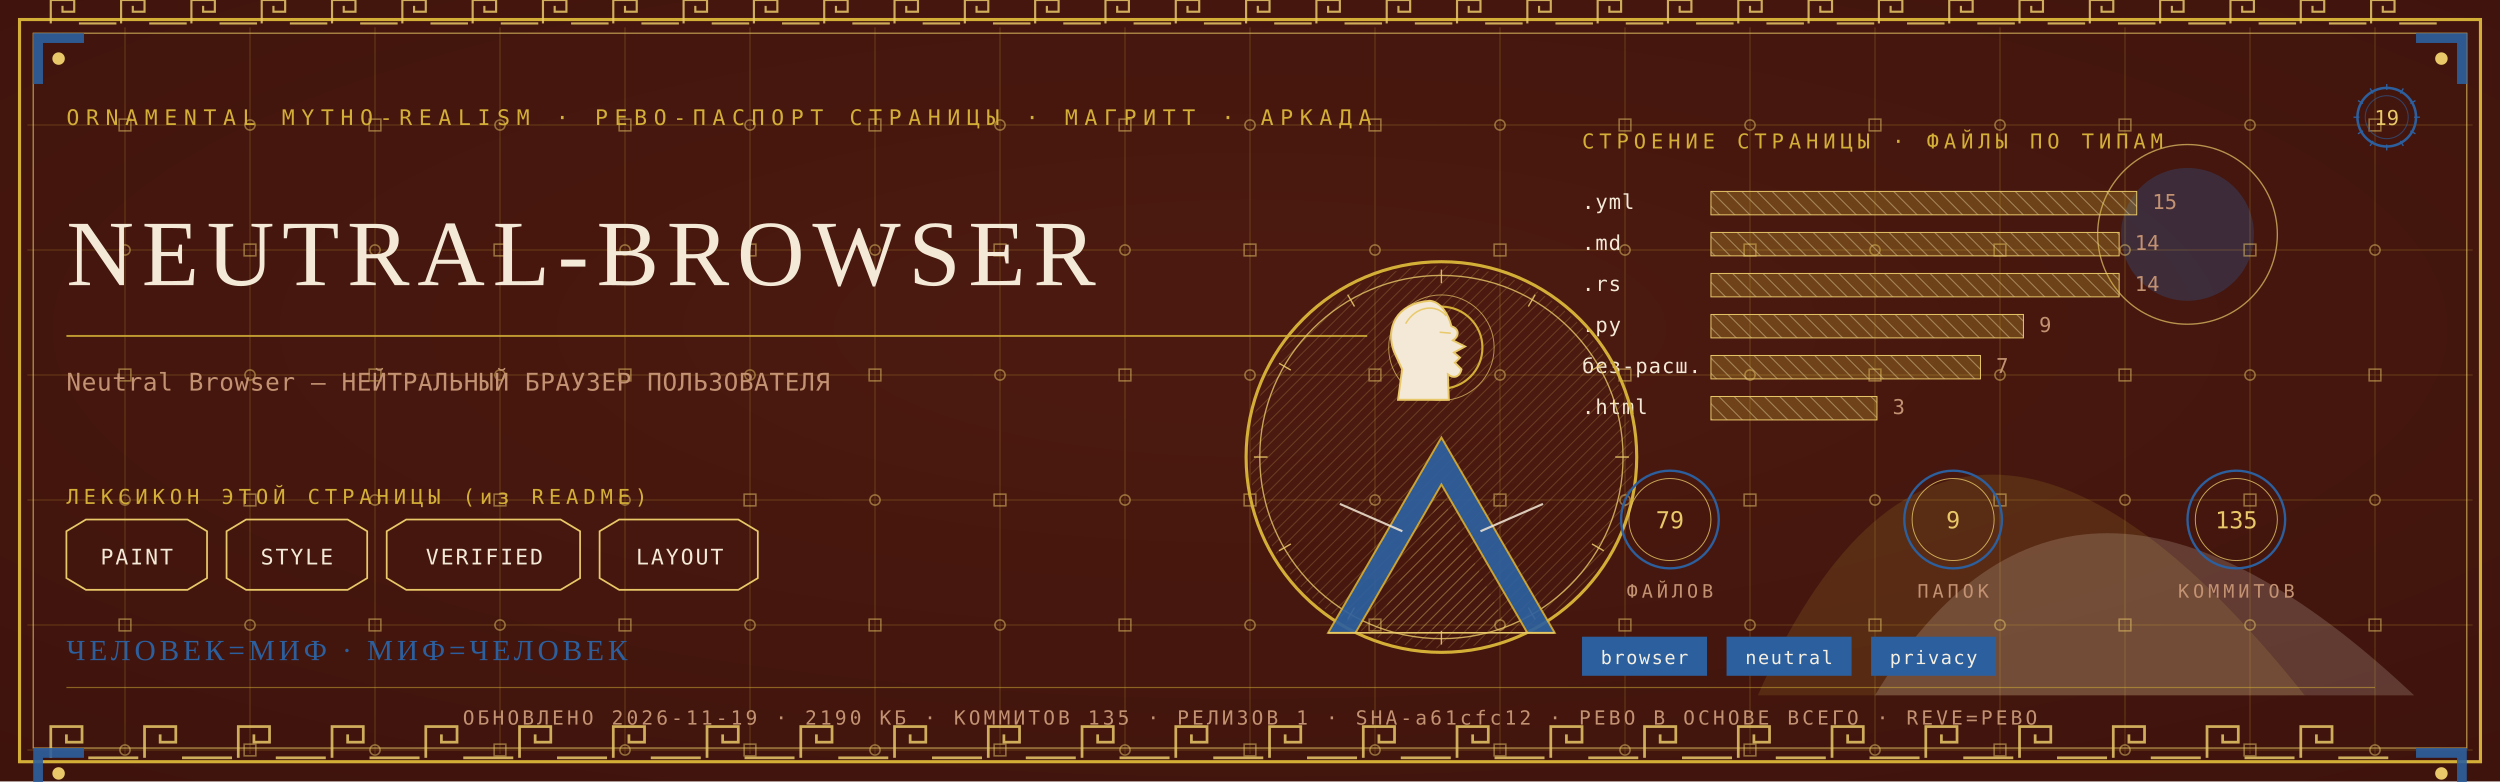
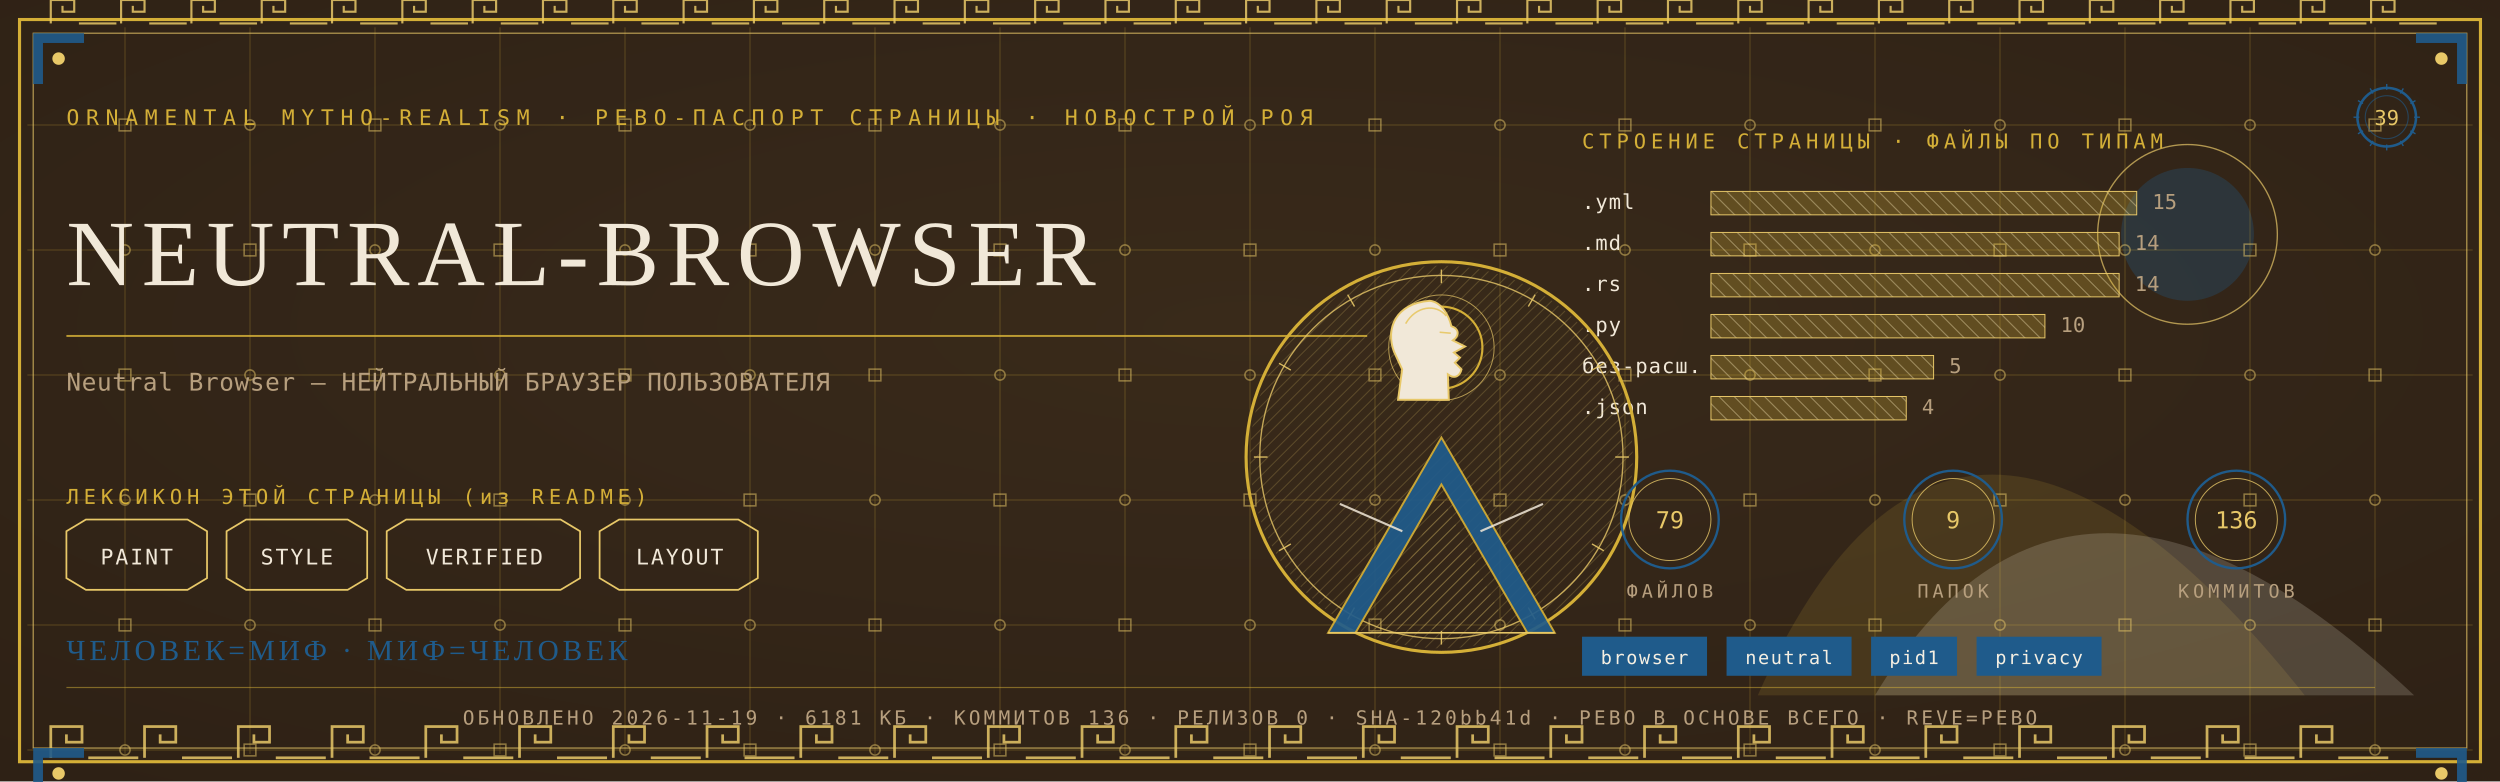
<svg xmlns="http://www.w3.org/2000/svg" viewBox="0 0 1280 400" width="1280" height="400">
  <defs>
-     <radialGradient id="rp19" cx="0.5" cy="0.42" r="1.1">
-       <stop offset="0" stop-color="#4E1A10" />
-       <stop offset="1" stop-color="#38100A" />
+     <radialGradient id="rp39" cx="0.5" cy="0.42" r="1.1">
+       <stop offset="0" stop-color="#3A2A1B" />
+       <stop offset="1" stop-color="#2A1D12" />
    </radialGradient>
    <pattern id="hatchm" width="4.2" height="4.2" patternUnits="userSpaceOnUse" patternTransform="rotate(45)">
      <rect width="4.2" height="4.2" fill="none" />
      <line x1="0" y1="0" x2="0" y2="4.2" stroke="#E8C868" stroke-width="0.5" />
    </pattern>
    <pattern id="hatchv" width="5.5" height="5.5" patternUnits="userSpaceOnUse" patternTransform="rotate(-45)">
      <rect width="5.5" height="5.5" fill="none" />
-       <line x1="0" y1="0" x2="0" y2="5.5" stroke="#F4E9D6" stroke-width="0.5" />
+       <line x1="0" y1="0" x2="0" y2="5.5" stroke="#F1E8D8" stroke-width="0.5" />
    </pattern>
  </defs>
-   <rect width="1280" height="400" fill="#38100A" />
-   <rect width="1280" height="400" fill="url(#rp19)" opacity="0.94" />
+   <rect width="1280" height="400" fill="#2A1D12" />
+   <rect width="1280" height="400" fill="url(#rp39)" opacity="0.94" />
  <path d="M 900 356 Q 1000 130 1180 356 Z" fill="#D4AF37" opacity="0.14" />
-   <path d="M 960 356 Q 1060 190 1236 356 Z" fill="#F4E9D6" opacity="0.18" />
-   <circle cx="1120" cy="120" r="34" fill="#2C5F9E" opacity="0.30" />
+   <path d="M 960 356 Q 1060 190 1236 356 Z" fill="#F1E8D8" opacity="0.18" />
+   <circle cx="1120" cy="120" r="34" fill="#1F5B8B" opacity="0.30" />
  <circle cx="1120" cy="120" r="46" fill="none" stroke="#E8C868" stroke-width="0.7" opacity="0.7" />
  <g stroke="#D4AF37" stroke-width="0.45" opacity="0.30">
    <line x1="64" y1="14" x2="64" y2="386" />
    <line x1="128" y1="14" x2="128" y2="386" />
    <line x1="192" y1="14" x2="192" y2="386" />
    <line x1="256" y1="14" x2="256" y2="386" />
    <line x1="320" y1="14" x2="320" y2="386" />
    <line x1="384" y1="14" x2="384" y2="386" />
    <line x1="448" y1="14" x2="448" y2="386" />
    <line x1="512" y1="14" x2="512" y2="386" />
    <line x1="576" y1="14" x2="576" y2="386" />
    <line x1="640" y1="14" x2="640" y2="386" />
    <line x1="704" y1="14" x2="704" y2="386" />
    <line x1="768" y1="14" x2="768" y2="386" />
    <line x1="832" y1="14" x2="832" y2="386" />
    <line x1="896" y1="14" x2="896" y2="386" />
    <line x1="960" y1="14" x2="960" y2="386" />
    <line x1="1024" y1="14" x2="1024" y2="386" />
    <line x1="1088" y1="14" x2="1088" y2="386" />
    <line x1="1152" y1="14" x2="1152" y2="386" />
    <line x1="1216" y1="14" x2="1216" y2="386" />
    <line x1="14" y1="64" x2="1266" y2="64" />
    <line x1="14" y1="128" x2="1266" y2="128" />
    <line x1="14" y1="192" x2="1266" y2="192" />
    <line x1="14" y1="256" x2="1266" y2="256" />
    <line x1="14" y1="320" x2="1266" y2="320" />
    <line x1="14" y1="384" x2="1266" y2="384" />
  </g>
  <g fill="none" stroke="#E8C868" stroke-width="0.8" opacity="0.5">
    <rect x="61" y="61" width="6" height="6" />
    <circle cx="64" cy="128" r="2.6" />
    <rect x="61" y="189" width="6" height="6" />
    <circle cx="64" cy="256" r="2.6" />
    <rect x="61" y="317" width="6" height="6" />
    <circle cx="64" cy="384" r="2.6" />
    <circle cx="128" cy="64" r="2.6" />
    <rect x="125" y="125" width="6" height="6" />
    <circle cx="128" cy="192" r="2.6" />
    <rect x="125" y="253" width="6" height="6" />
    <circle cx="128" cy="320" r="2.6" />
    <rect x="125" y="381" width="6" height="6" />
    <rect x="189" y="61" width="6" height="6" />
    <circle cx="192" cy="128" r="2.6" />
    <rect x="189" y="189" width="6" height="6" />
    <circle cx="192" cy="256" r="2.6" />
    <rect x="189" y="317" width="6" height="6" />
    <circle cx="192" cy="384" r="2.6" />
    <circle cx="256" cy="64" r="2.6" />
    <rect x="253" y="125" width="6" height="6" />
    <circle cx="256" cy="192" r="2.6" />
    <rect x="253" y="253" width="6" height="6" />
    <circle cx="256" cy="320" r="2.6" />
    <rect x="253" y="381" width="6" height="6" />
    <rect x="317" y="61" width="6" height="6" />
    <circle cx="320" cy="128" r="2.6" />
    <rect x="317" y="189" width="6" height="6" />
    <circle cx="320" cy="256" r="2.6" />
    <rect x="317" y="317" width="6" height="6" />
    <circle cx="320" cy="384" r="2.6" />
    <circle cx="384" cy="64" r="2.6" />
    <rect x="381" y="125" width="6" height="6" />
    <circle cx="384" cy="192" r="2.6" />
    <rect x="381" y="253" width="6" height="6" />
    <circle cx="384" cy="320" r="2.6" />
    <rect x="381" y="381" width="6" height="6" />
    <rect x="445" y="61" width="6" height="6" />
    <circle cx="448" cy="128" r="2.6" />
    <rect x="445" y="189" width="6" height="6" />
    <circle cx="448" cy="256" r="2.6" />
    <rect x="445" y="317" width="6" height="6" />
    <circle cx="448" cy="384" r="2.6" />
    <circle cx="512" cy="64" r="2.6" />
    <rect x="509" y="125" width="6" height="6" />
    <circle cx="512" cy="192" r="2.6" />
    <rect x="509" y="253" width="6" height="6" />
    <circle cx="512" cy="320" r="2.6" />
    <rect x="509" y="381" width="6" height="6" />
    <rect x="573" y="61" width="6" height="6" />
    <circle cx="576" cy="128" r="2.6" />
    <rect x="573" y="189" width="6" height="6" />
    <circle cx="576" cy="256" r="2.6" />
    <rect x="573" y="317" width="6" height="6" />
    <circle cx="576" cy="384" r="2.6" />
    <circle cx="640" cy="64" r="2.6" />
    <rect x="637" y="125" width="6" height="6" />
    <circle cx="640" cy="192" r="2.6" />
    <rect x="637" y="253" width="6" height="6" />
    <circle cx="640" cy="320" r="2.6" />
    <rect x="637" y="381" width="6" height="6" />
    <rect x="701" y="61" width="6" height="6" />
    <circle cx="704" cy="128" r="2.6" />
    <rect x="701" y="189" width="6" height="6" />
    <circle cx="704" cy="256" r="2.6" />
    <rect x="701" y="317" width="6" height="6" />
    <circle cx="704" cy="384" r="2.6" />
    <circle cx="768" cy="64" r="2.6" />
    <rect x="765" y="125" width="6" height="6" />
    <circle cx="768" cy="192" r="2.6" />
    <rect x="765" y="253" width="6" height="6" />
    <circle cx="768" cy="320" r="2.6" />
    <rect x="765" y="381" width="6" height="6" />
    <rect x="829" y="61" width="6" height="6" />
    <circle cx="832" cy="128" r="2.6" />
    <rect x="829" y="189" width="6" height="6" />
    <circle cx="832" cy="256" r="2.6" />
    <rect x="829" y="317" width="6" height="6" />
    <circle cx="832" cy="384" r="2.6" />
    <circle cx="896" cy="64" r="2.6" />
    <rect x="893" y="125" width="6" height="6" />
    <circle cx="896" cy="192" r="2.6" />
    <rect x="893" y="253" width="6" height="6" />
    <circle cx="896" cy="320" r="2.6" />
    <rect x="893" y="381" width="6" height="6" />
    <rect x="957" y="61" width="6" height="6" />
    <circle cx="960" cy="128" r="2.6" />
    <rect x="957" y="189" width="6" height="6" />
    <circle cx="960" cy="256" r="2.6" />
    <rect x="957" y="317" width="6" height="6" />
    <circle cx="960" cy="384" r="2.6" />
    <circle cx="1024" cy="64" r="2.6" />
    <rect x="1021" y="125" width="6" height="6" />
    <circle cx="1024" cy="192" r="2.6" />
    <rect x="1021" y="253" width="6" height="6" />
    <circle cx="1024" cy="320" r="2.6" />
    <rect x="1021" y="381" width="6" height="6" />
    <rect x="1085" y="61" width="6" height="6" />
    <circle cx="1088" cy="128" r="2.6" />
    <rect x="1085" y="189" width="6" height="6" />
    <circle cx="1088" cy="256" r="2.6" />
    <rect x="1085" y="317" width="6" height="6" />
    <circle cx="1088" cy="384" r="2.6" />
    <circle cx="1152" cy="64" r="2.6" />
    <rect x="1149" y="125" width="6" height="6" />
    <circle cx="1152" cy="192" r="2.6" />
    <rect x="1149" y="253" width="6" height="6" />
    <circle cx="1152" cy="320" r="2.6" />
    <rect x="1149" y="381" width="6" height="6" />
    <rect x="1213" y="61" width="6" height="6" />
    <circle cx="1216" cy="128" r="2.6" />
    <rect x="1213" y="189" width="6" height="6" />
    <circle cx="1216" cy="256" r="2.6" />
    <rect x="1213" y="317" width="6" height="6" />
    <circle cx="1216" cy="384" r="2.6" />
  </g>
  <rect x="10" y="10" width="1260" height="380" fill="none" stroke="#D4AF37" stroke-width="1.6" />
  <rect x="17" y="17" width="1246" height="366" fill="none" stroke="#E8C868" stroke-width="0.6" opacity="0.75" />
  <g fill="none" stroke="#E8C868" stroke-width="1.4" opacity="0.85">
    <path d="M 26 388 L 26 372 L 42 372 L 42 380.0 L 34.0 380.0 L 34.0 376.0" />
    <line x1="45.2" y1="388" x2="70.8" y2="388" />
    <path d="M 74 388 L 74 372 L 90 372 L 90 380.0 L 82.0 380.0 L 82.0 376.0" />
    <line x1="93.2" y1="388" x2="118.8" y2="388" />
    <path d="M 122 388 L 122 372 L 138 372 L 138 380.0 L 130.0 380.0 L 130.0 376.0" />
    <line x1="141.2" y1="388" x2="166.8" y2="388" />
    <path d="M 170 388 L 170 372 L 186 372 L 186 380.0 L 178.0 380.0 L 178.0 376.0" />
    <line x1="189.2" y1="388" x2="214.8" y2="388" />
    <path d="M 218 388 L 218 372 L 234 372 L 234 380.0 L 226.0 380.0 L 226.0 376.0" />
    <line x1="237.2" y1="388" x2="262.8" y2="388" />
    <path d="M 266 388 L 266 372 L 282 372 L 282 380.0 L 274.0 380.0 L 274.0 376.0" />
    <line x1="285.2" y1="388" x2="310.8" y2="388" />
    <path d="M 314 388 L 314 372 L 330 372 L 330 380.0 L 322.0 380.0 L 322.0 376.0" />
    <line x1="333.2" y1="388" x2="358.8" y2="388" />
    <path d="M 362 388 L 362 372 L 378 372 L 378 380.0 L 370.0 380.0 L 370.0 376.0" />
    <line x1="381.2" y1="388" x2="406.8" y2="388" />
    <path d="M 410 388 L 410 372 L 426 372 L 426 380.0 L 418.0 380.0 L 418.0 376.0" />
    <line x1="429.2" y1="388" x2="454.8" y2="388" />
    <path d="M 458 388 L 458 372 L 474 372 L 474 380.0 L 466.0 380.0 L 466.0 376.0" />
    <line x1="477.2" y1="388" x2="502.8" y2="388" />
    <path d="M 506 388 L 506 372 L 522 372 L 522 380.0 L 514.0 380.0 L 514.0 376.0" />
    <line x1="525.2" y1="388" x2="550.8" y2="388" />
    <path d="M 554 388 L 554 372 L 570 372 L 570 380.0 L 562.0 380.0 L 562.0 376.0" />
    <line x1="573.2" y1="388" x2="598.8" y2="388" />
    <path d="M 602 388 L 602 372 L 618 372 L 618 380.0 L 610.0 380.0 L 610.0 376.0" />
    <line x1="621.2" y1="388" x2="646.8" y2="388" />
    <path d="M 650 388 L 650 372 L 666 372 L 666 380.0 L 658.0 380.0 L 658.0 376.0" />
    <line x1="669.2" y1="388" x2="694.8" y2="388" />
    <path d="M 698 388 L 698 372 L 714 372 L 714 380.0 L 706.0 380.0 L 706.0 376.0" />
    <line x1="717.2" y1="388" x2="742.8" y2="388" />
    <path d="M 746 388 L 746 372 L 762 372 L 762 380.0 L 754.0 380.0 L 754.0 376.0" />
    <line x1="765.2" y1="388" x2="790.8" y2="388" />
    <path d="M 794 388 L 794 372 L 810 372 L 810 380.0 L 802.0 380.0 L 802.0 376.0" />
    <line x1="813.2" y1="388" x2="838.8" y2="388" />
    <path d="M 842 388 L 842 372 L 858 372 L 858 380.0 L 850.0 380.0 L 850.0 376.0" />
    <line x1="861.2" y1="388" x2="886.8" y2="388" />
    <path d="M 890 388 L 890 372 L 906 372 L 906 380.0 L 898.0 380.0 L 898.0 376.0" />
    <line x1="909.2" y1="388" x2="934.8" y2="388" />
    <path d="M 938 388 L 938 372 L 954 372 L 954 380.0 L 946.0 380.0 L 946.0 376.0" />
    <line x1="957.2" y1="388" x2="982.8" y2="388" />
    <path d="M 986 388 L 986 372 L 1002 372 L 1002 380.0 L 994.0 380.0 L 994.0 376.0" />
    <line x1="1005.2" y1="388" x2="1030.8" y2="388" />
    <path d="M 1034 388 L 1034 372 L 1050 372 L 1050 380.0 L 1042.0 380.0 L 1042.0 376.0" />
    <line x1="1053.2" y1="388" x2="1078.8" y2="388" />
    <path d="M 1082 388 L 1082 372 L 1098 372 L 1098 380.0 L 1090.0 380.0 L 1090.0 376.0" />
    <line x1="1101.2" y1="388" x2="1126.8" y2="388" />
    <path d="M 1130 388 L 1130 372 L 1146 372 L 1146 380.0 L 1138.0 380.0 L 1138.0 376.0" />
    <line x1="1149.2" y1="388" x2="1174.8" y2="388" />
    <path d="M 1178 388 L 1178 372 L 1194 372 L 1194 380.0 L 1186.0 380.0 L 1186.0 376.0" />
    <line x1="1197.2" y1="388" x2="1222.8" y2="388" />
  </g>
  <g fill="none" stroke="#E8C868" stroke-width="1.1" opacity="0.85">
    <path d="M 26 12 L 26 0 L 38 0 L 38 6.0 L 32.0 6.0 L 32.0 3.0" />
    <line x1="40.4" y1="12" x2="59.6" y2="12" />
    <path d="M 62 12 L 62 0 L 74 0 L 74 6.0 L 68.0 6.0 L 68.0 3.0" />
    <line x1="76.4" y1="12" x2="95.6" y2="12" />
    <path d="M 98 12 L 98 0 L 110 0 L 110 6.0 L 104.0 6.0 L 104.0 3.0" />
    <line x1="112.4" y1="12" x2="131.6" y2="12" />
    <path d="M 134 12 L 134 0 L 146 0 L 146 6.0 L 140.0 6.0 L 140.0 3.0" />
    <line x1="148.4" y1="12" x2="167.6" y2="12" />
    <path d="M 170 12 L 170 0 L 182 0 L 182 6.0 L 176.0 6.0 L 176.0 3.0" />
    <line x1="184.4" y1="12" x2="203.6" y2="12" />
    <path d="M 206 12 L 206 0 L 218 0 L 218 6.0 L 212.0 6.0 L 212.0 3.0" />
    <line x1="220.4" y1="12" x2="239.6" y2="12" />
    <path d="M 242 12 L 242 0 L 254 0 L 254 6.0 L 248.0 6.0 L 248.0 3.0" />
    <line x1="256.4" y1="12" x2="275.6" y2="12" />
    <path d="M 278 12 L 278 0 L 290 0 L 290 6.0 L 284.0 6.0 L 284.0 3.0" />
    <line x1="292.4" y1="12" x2="311.6" y2="12" />
    <path d="M 314 12 L 314 0 L 326 0 L 326 6.0 L 320.0 6.0 L 320.0 3.0" />
    <line x1="328.4" y1="12" x2="347.6" y2="12" />
    <path d="M 350 12 L 350 0 L 362 0 L 362 6.0 L 356.0 6.0 L 356.0 3.0" />
    <line x1="364.4" y1="12" x2="383.6" y2="12" />
    <path d="M 386 12 L 386 0 L 398 0 L 398 6.0 L 392.0 6.0 L 392.0 3.0" />
    <line x1="400.4" y1="12" x2="419.6" y2="12" />
    <path d="M 422 12 L 422 0 L 434 0 L 434 6.0 L 428.0 6.0 L 428.0 3.0" />
    <line x1="436.4" y1="12" x2="455.6" y2="12" />
    <path d="M 458 12 L 458 0 L 470 0 L 470 6.0 L 464.0 6.0 L 464.0 3.0" />
    <line x1="472.4" y1="12" x2="491.6" y2="12" />
    <path d="M 494 12 L 494 0 L 506 0 L 506 6.0 L 500.0 6.0 L 500.0 3.0" />
    <line x1="508.4" y1="12" x2="527.6" y2="12" />
    <path d="M 530 12 L 530 0 L 542 0 L 542 6.0 L 536.0 6.0 L 536.0 3.0" />
    <line x1="544.4" y1="12" x2="563.6" y2="12" />
    <path d="M 566 12 L 566 0 L 578 0 L 578 6.0 L 572.0 6.0 L 572.0 3.0" />
    <line x1="580.4" y1="12" x2="599.6" y2="12" />
    <path d="M 602 12 L 602 0 L 614 0 L 614 6.0 L 608.0 6.0 L 608.0 3.0" />
    <line x1="616.4" y1="12" x2="635.6" y2="12" />
    <path d="M 638 12 L 638 0 L 650 0 L 650 6.0 L 644.0 6.0 L 644.0 3.0" />
    <line x1="652.4" y1="12" x2="671.6" y2="12" />
    <path d="M 674 12 L 674 0 L 686 0 L 686 6.0 L 680.0 6.0 L 680.0 3.0" />
    <line x1="688.4" y1="12" x2="707.6" y2="12" />
    <path d="M 710 12 L 710 0 L 722 0 L 722 6.0 L 716.0 6.0 L 716.0 3.0" />
    <line x1="724.4" y1="12" x2="743.6" y2="12" />
    <path d="M 746 12 L 746 0 L 758 0 L 758 6.0 L 752.0 6.0 L 752.0 3.0" />
    <line x1="760.4" y1="12" x2="779.6" y2="12" />
    <path d="M 782 12 L 782 0 L 794 0 L 794 6.0 L 788.0 6.0 L 788.0 3.0" />
    <line x1="796.4" y1="12" x2="815.6" y2="12" />
    <path d="M 818 12 L 818 0 L 830 0 L 830 6.0 L 824.0 6.0 L 824.0 3.0" />
    <line x1="832.4" y1="12" x2="851.6" y2="12" />
    <path d="M 854 12 L 854 0 L 866 0 L 866 6.0 L 860.0 6.0 L 860.0 3.0" />
    <line x1="868.4" y1="12" x2="887.6" y2="12" />
    <path d="M 890 12 L 890 0 L 902 0 L 902 6.0 L 896.0 6.0 L 896.0 3.0" />
    <line x1="904.4" y1="12" x2="923.6" y2="12" />
    <path d="M 926 12 L 926 0 L 938 0 L 938 6.0 L 932.0 6.0 L 932.0 3.0" />
    <line x1="940.4" y1="12" x2="959.6" y2="12" />
    <path d="M 962 12 L 962 0 L 974 0 L 974 6.0 L 968.0 6.0 L 968.0 3.0" />
    <line x1="976.4" y1="12" x2="995.6" y2="12" />
    <path d="M 998 12 L 998 0 L 1010 0 L 1010 6.0 L 1004.0 6.0 L 1004.0 3.0" />
    <line x1="1012.4" y1="12" x2="1031.6" y2="12" />
    <path d="M 1034 12 L 1034 0 L 1046 0 L 1046 6.0 L 1040.0 6.0 L 1040.0 3.0" />
    <line x1="1048.4" y1="12" x2="1067.6" y2="12" />
    <path d="M 1070 12 L 1070 0 L 1082 0 L 1082 6.0 L 1076.0 6.0 L 1076.0 3.0" />
    <line x1="1084.4" y1="12" x2="1103.6" y2="12" />
    <path d="M 1106 12 L 1106 0 L 1118 0 L 1118 6.0 L 1112.0 6.0 L 1112.0 3.0" />
    <line x1="1120.4" y1="12" x2="1139.6" y2="12" />
    <path d="M 1142 12 L 1142 0 L 1154 0 L 1154 6.0 L 1148.0 6.0 L 1148.0 3.0" />
    <line x1="1156.4" y1="12" x2="1175.6" y2="12" />
    <path d="M 1178 12 L 1178 0 L 1190 0 L 1190 6.0 L 1184.0 6.0 L 1184.0 3.0" />
    <line x1="1192.4" y1="12" x2="1211.6" y2="12" />
    <path d="M 1214 12 L 1214 0 L 1226 0 L 1226 6.0 L 1220.0 6.0 L 1220.0 3.0" />
    <line x1="1228.4" y1="12" x2="1247.6" y2="12" />
  </g>
  <g transform="translate(17,17) scale(1,1)">
-     <path d="M 0 0 L 26 0 L 26 5 L 5 5 L 5 26 L 0 26 Z" fill="#2C5F9E" opacity="0.9" />
+     <path d="M 0 0 L 26 0 L 26 5 L 5 5 L 5 26 L 0 26 Z" fill="#1F5B8B" opacity="0.9" />
    <circle cx="13" cy="13" r="3.2" fill="#E8C868" />
  </g>
  <g transform="translate(1263,17) scale(-1,1)">
-     <path d="M 0 0 L 26 0 L 26 5 L 5 5 L 5 26 L 0 26 Z" fill="#2C5F9E" opacity="0.9" />
+     <path d="M 0 0 L 26 0 L 26 5 L 5 5 L 5 26 L 0 26 Z" fill="#1F5B8B" opacity="0.9" />
    <circle cx="13" cy="13" r="3.2" fill="#E8C868" />
  </g>
  <g transform="translate(17,383) scale(1,1)">
-     <path d="M 0 0 L 26 0 L 26 5 L 5 5 L 5 26 L 0 26 Z" fill="#2C5F9E" opacity="0.9" />
+     <path d="M 0 0 L 26 0 L 26 5 L 5 5 L 5 26 L 0 26 Z" fill="#1F5B8B" opacity="0.9" />
    <circle cx="13" cy="13" r="3.2" fill="#E8C868" />
  </g>
  <g transform="translate(1263,383) scale(-1,1)">
-     <path d="M 0 0 L 26 0 L 26 5 L 5 5 L 5 26 L 0 26 Z" fill="#2C5F9E" opacity="0.9" />
+     <path d="M 0 0 L 26 0 L 26 5 L 5 5 L 5 26 L 0 26 Z" fill="#1F5B8B" opacity="0.9" />
    <circle cx="13" cy="13" r="3.2" fill="#E8C868" />
  </g>
-   <text x="34" y="64" font-family="'Cascadia Mono', ui-monospace, Consolas, monospace" font-size="11" fill="#D4AF37" letter-spacing="3.4">ORNAMENTAL MYTHO-REALISM · РЕВО-ПАСПОРТ СТРАНИЦЫ · МАГРИТТ · АРКАДА</text>
+   <text x="34" y="64" font-family="'Cascadia Mono', ui-monospace, Consolas, monospace" font-size="11" fill="#D4AF37" letter-spacing="3.4">ORNAMENTAL MYTHO-REALISM · РЕВО-ПАСПОРТ СТРАНИЦЫ · НОВОСТРОЙ РОЯ</text>
  <g transform="translate(1222,60)">
-     <circle r="15" fill="none" stroke="#2C5F9E" stroke-width="1.3" />
-     <circle r="11" fill="none" stroke="#2C5F9E" stroke-width="0.55" opacity="0.6" />
-     <text y="4" text-anchor="middle" font-family="'Cascadia Mono', ui-monospace, Consolas, monospace" font-size="10.5" fill="#E8C868">19</text>
-     <g stroke="#2C5F9E" stroke-width="0.7">
+     <circle r="15" fill="none" stroke="#1F5B8B" stroke-width="1.3" />
+     <circle r="11" fill="none" stroke="#1F5B8B" stroke-width="0.55" opacity="0.6" />
+     <text y="4" text-anchor="middle" font-family="'Cascadia Mono', ui-monospace, Consolas, monospace" font-size="10.5" fill="#E8C868">39</text>
+     <g stroke="#1F5B8B" stroke-width="0.7">
      <line x1="0" y1="-17" x2="0" y2="-14" transform="rotate(0)" />
      <line x1="0" y1="-17" x2="0" y2="-14" transform="rotate(30)" />
      <line x1="0" y1="-17" x2="0" y2="-14" transform="rotate(60)" />
      <line x1="0" y1="-17" x2="0" y2="-14" transform="rotate(90)" />
      <line x1="0" y1="-17" x2="0" y2="-14" transform="rotate(120)" />
      <line x1="0" y1="-17" x2="0" y2="-14" transform="rotate(150)" />
      <line x1="0" y1="-17" x2="0" y2="-14" transform="rotate(180)" />
      <line x1="0" y1="-17" x2="0" y2="-14" transform="rotate(210)" />
      <line x1="0" y1="-17" x2="0" y2="-14" transform="rotate(240)" />
      <line x1="0" y1="-17" x2="0" y2="-14" transform="rotate(270)" />
      <line x1="0" y1="-17" x2="0" y2="-14" transform="rotate(300)" />
      <line x1="0" y1="-17" x2="0" y2="-14" transform="rotate(330)" />
    </g>
  </g>
-   <text x="34" y="146" font-family="Georgia, 'Times New Roman', serif" font-size="47.9" fill="#F4E9D6" letter-spacing="4">NEUTRAL-BROWSER</text>
+   <text x="34" y="146" font-family="Georgia, 'Times New Roman', serif" font-size="47.9" fill="#F1E8D8" letter-spacing="4">NEUTRAL-BROWSER</text>
  <line x1="34" y1="172" x2="700" y2="172" stroke="#D4AF37" stroke-width="1" opacity="0.85" />
-   <text x="34" y="200" font-family="'Cascadia Mono', ui-monospace, Consolas, monospace" font-size="12.5" fill="#C39272" letter-spacing="0.3">Neutral Browser — НЕЙТРАЛЬНЫЙ БРАУЗЕР ПОЛЬЗОВАТЕЛЯ</text>
+   <text x="34" y="200" font-family="'Cascadia Mono', ui-monospace, Consolas, monospace" font-size="12.5" fill="#B79F7E" letter-spacing="0.3">Neutral Browser — НЕЙТРАЛЬНЫЙ БРАУЗЕР ПОЛЬЗОВАТЕЛЯ</text>
  <text x="34" y="258" font-family="'Cascadia Mono', ui-monospace, Consolas, monospace" font-size="10.5" fill="#D4AF37" letter-spacing="2.5">ЛЕКСИКОН ЭТОЙ СТРАНИЦЫ (из README)</text>
  <path d="M 34 272 L 44 266 L 96 266 L 106 272 L 106 296 L 96 302 L 44 302 L 34 296 Z" fill="none" stroke="#E8C868" stroke-width="0.9" />
-   <text x="70" y="289" text-anchor="middle" font-family="'Cascadia Mono', ui-monospace, Consolas, monospace" font-size="11" fill="#F4E9D6" letter-spacing="1">PAINT</text>
+   <text x="70" y="289" text-anchor="middle" font-family="'Cascadia Mono', ui-monospace, Consolas, monospace" font-size="11" fill="#F1E8D8" letter-spacing="1">PAINT</text>
  <path d="M 116 272 L 126 266 L 178 266 L 188 272 L 188 296 L 178 302 L 126 302 L 116 296 Z" fill="none" stroke="#E8C868" stroke-width="0.9" />
-   <text x="152" y="289" text-anchor="middle" font-family="'Cascadia Mono', ui-monospace, Consolas, monospace" font-size="11" fill="#F4E9D6" letter-spacing="1">STYLE</text>
+   <text x="152" y="289" text-anchor="middle" font-family="'Cascadia Mono', ui-monospace, Consolas, monospace" font-size="11" fill="#F1E8D8" letter-spacing="1">STYLE</text>
  <path d="M 198 272 L 208 266 L 287 266 L 297 272 L 297 296 L 287 302 L 208 302 L 198 296 Z" fill="none" stroke="#E8C868" stroke-width="0.9" />
-   <text x="248" y="289" text-anchor="middle" font-family="'Cascadia Mono', ui-monospace, Consolas, monospace" font-size="11" fill="#F4E9D6" letter-spacing="1">VERIFIED</text>
+   <text x="248" y="289" text-anchor="middle" font-family="'Cascadia Mono', ui-monospace, Consolas, monospace" font-size="11" fill="#F1E8D8" letter-spacing="1">VERIFIED</text>
  <path d="M 307 272 L 317 266 L 378 266 L 388 272 L 388 296 L 378 302 L 317 302 L 307 296 Z" fill="none" stroke="#E8C868" stroke-width="0.9" />
-   <text x="348" y="289" text-anchor="middle" font-family="'Cascadia Mono', ui-monospace, Consolas, monospace" font-size="11" fill="#F4E9D6" letter-spacing="1">LAYOUT</text>
+   <text x="348" y="289" text-anchor="middle" font-family="'Cascadia Mono', ui-monospace, Consolas, monospace" font-size="11" fill="#F1E8D8" letter-spacing="1">LAYOUT</text>
  <text x="810" y="76" font-family="'Cascadia Mono', ui-monospace, Consolas, monospace" font-size="10.5" fill="#D4AF37" letter-spacing="2.5">СТРОЕНИЕ СТРАНИЦЫ · ФАЙЛЫ ПО ТИПАМ</text>
-   <text x="810" y="107" font-family="'Cascadia Mono', ui-monospace, Consolas, monospace" font-size="10.5" fill="#F4E9D6" letter-spacing="0.5">.yml</text>
+   <text x="810" y="107" font-family="'Cascadia Mono', ui-monospace, Consolas, monospace" font-size="10.5" fill="#F1E8D8" letter-spacing="0.5">.yml</text>
  <rect x="876" y="98" width="218" height="12" fill="url(#hatchv)" opacity="0.9" />
  <rect x="876" y="98" width="218" height="12" fill="#D4AF37" opacity="0.28" />
  <rect x="876" y="98" width="218" height="12" fill="none" stroke="#E8C868" stroke-width="0.5" />
-   <text x="1102" y="107" font-family="'Cascadia Mono', ui-monospace, Consolas, monospace" font-size="10.5" fill="#C39272">15</text>
-   <text x="810" y="128" font-family="'Cascadia Mono', ui-monospace, Consolas, monospace" font-size="10.5" fill="#F4E9D6" letter-spacing="0.5">.md</text>
+   <text x="1102" y="107" font-family="'Cascadia Mono', ui-monospace, Consolas, monospace" font-size="10.5" fill="#B79F7E">15</text>
+   <text x="810" y="128" font-family="'Cascadia Mono', ui-monospace, Consolas, monospace" font-size="10.5" fill="#F1E8D8" letter-spacing="0.5">.md</text>
  <rect x="876" y="119" width="209" height="12" fill="url(#hatchv)" opacity="0.9" />
  <rect x="876" y="119" width="209" height="12" fill="#D4AF37" opacity="0.28" />
  <rect x="876" y="119" width="209" height="12" fill="none" stroke="#E8C868" stroke-width="0.5" />
-   <text x="1093" y="128" font-family="'Cascadia Mono', ui-monospace, Consolas, monospace" font-size="10.5" fill="#C39272">14</text>
-   <text x="810" y="149" font-family="'Cascadia Mono', ui-monospace, Consolas, monospace" font-size="10.5" fill="#F4E9D6" letter-spacing="0.5">.rs</text>
+   <text x="1093" y="128" font-family="'Cascadia Mono', ui-monospace, Consolas, monospace" font-size="10.5" fill="#B79F7E">14</text>
+   <text x="810" y="149" font-family="'Cascadia Mono', ui-monospace, Consolas, monospace" font-size="10.5" fill="#F1E8D8" letter-spacing="0.5">.rs</text>
  <rect x="876" y="140" width="209" height="12" fill="url(#hatchv)" opacity="0.9" />
  <rect x="876" y="140" width="209" height="12" fill="#D4AF37" opacity="0.28" />
  <rect x="876" y="140" width="209" height="12" fill="none" stroke="#E8C868" stroke-width="0.5" />
-   <text x="1093" y="149" font-family="'Cascadia Mono', ui-monospace, Consolas, monospace" font-size="10.5" fill="#C39272">14</text>
-   <text x="810" y="170" font-family="'Cascadia Mono', ui-monospace, Consolas, monospace" font-size="10.5" fill="#F4E9D6" letter-spacing="0.5">.py</text>
-   <rect x="876" y="161" width="160" height="12" fill="url(#hatchv)" opacity="0.9" />
-   <rect x="876" y="161" width="160" height="12" fill="#D4AF37" opacity="0.28" />
-   <rect x="876" y="161" width="160" height="12" fill="none" stroke="#E8C868" stroke-width="0.5" />
-   <text x="1044" y="170" font-family="'Cascadia Mono', ui-monospace, Consolas, monospace" font-size="10.5" fill="#C39272">9</text>
-   <text x="810" y="191" font-family="'Cascadia Mono', ui-monospace, Consolas, monospace" font-size="10.5" fill="#F4E9D6" letter-spacing="0.5">без-расш.</text>
-   <rect x="876" y="182" width="138" height="12" fill="url(#hatchv)" opacity="0.9" />
-   <rect x="876" y="182" width="138" height="12" fill="#D4AF37" opacity="0.28" />
-   <rect x="876" y="182" width="138" height="12" fill="none" stroke="#E8C868" stroke-width="0.5" />
-   <text x="1022" y="191" font-family="'Cascadia Mono', ui-monospace, Consolas, monospace" font-size="10.5" fill="#C39272">7</text>
-   <text x="810" y="212" font-family="'Cascadia Mono', ui-monospace, Consolas, monospace" font-size="10.5" fill="#F4E9D6" letter-spacing="0.5">.html</text>
-   <rect x="876" y="203" width="85" height="12" fill="url(#hatchv)" opacity="0.9" />
-   <rect x="876" y="203" width="85" height="12" fill="#D4AF37" opacity="0.28" />
-   <rect x="876" y="203" width="85" height="12" fill="none" stroke="#E8C868" stroke-width="0.5" />
-   <text x="969" y="212" font-family="'Cascadia Mono', ui-monospace, Consolas, monospace" font-size="10.5" fill="#C39272">3</text>
+   <text x="1093" y="149" font-family="'Cascadia Mono', ui-monospace, Consolas, monospace" font-size="10.5" fill="#B79F7E">14</text>
+   <text x="810" y="170" font-family="'Cascadia Mono', ui-monospace, Consolas, monospace" font-size="10.5" fill="#F1E8D8" letter-spacing="0.5">.py</text>
+   <rect x="876" y="161" width="171" height="12" fill="url(#hatchv)" opacity="0.9" />
+   <rect x="876" y="161" width="171" height="12" fill="#D4AF37" opacity="0.28" />
+   <rect x="876" y="161" width="171" height="12" fill="none" stroke="#E8C868" stroke-width="0.5" />
+   <text x="1055" y="170" font-family="'Cascadia Mono', ui-monospace, Consolas, monospace" font-size="10.5" fill="#B79F7E">10</text>
+   <text x="810" y="191" font-family="'Cascadia Mono', ui-monospace, Consolas, monospace" font-size="10.5" fill="#F1E8D8" letter-spacing="0.5">без-расш.</text>
+   <rect x="876" y="182" width="114" height="12" fill="url(#hatchv)" opacity="0.9" />
+   <rect x="876" y="182" width="114" height="12" fill="#D4AF37" opacity="0.28" />
+   <rect x="876" y="182" width="114" height="12" fill="none" stroke="#E8C868" stroke-width="0.5" />
+   <text x="998" y="191" font-family="'Cascadia Mono', ui-monospace, Consolas, monospace" font-size="10.5" fill="#B79F7E">5</text>
+   <text x="810" y="212" font-family="'Cascadia Mono', ui-monospace, Consolas, monospace" font-size="10.5" fill="#F1E8D8" letter-spacing="0.5">.json</text>
+   <rect x="876" y="203" width="100" height="12" fill="url(#hatchv)" opacity="0.9" />
+   <rect x="876" y="203" width="100" height="12" fill="#D4AF37" opacity="0.28" />
+   <rect x="876" y="203" width="100" height="12" fill="none" stroke="#E8C868" stroke-width="0.5" />
+   <text x="984" y="212" font-family="'Cascadia Mono', ui-monospace, Consolas, monospace" font-size="10.5" fill="#B79F7E">4</text>
  <g transform="translate(738,234)">
    <circle r="100" fill="none" stroke="#D4AF37" stroke-width="1.6" />
    <circle r="93" fill="none" stroke="#E8C868" stroke-width="0.7" opacity="0.8" />
    <circle r="98" fill="url(#hatchm)" opacity="0.4" />
    <g stroke="#E8C868" stroke-width="0.7" opacity="0.9">
      <line x1="0" y1="-96" x2="0" y2="-89" transform="rotate(0)" />
      <line x1="0" y1="-96" x2="0" y2="-89" transform="rotate(30)" />
      <line x1="0" y1="-96" x2="0" y2="-89" transform="rotate(60)" />
      <line x1="0" y1="-96" x2="0" y2="-89" transform="rotate(90)" />
      <line x1="0" y1="-96" x2="0" y2="-89" transform="rotate(120)" />
      <line x1="0" y1="-96" x2="0" y2="-89" transform="rotate(150)" />
      <line x1="0" y1="-96" x2="0" y2="-89" transform="rotate(180)" />
      <line x1="0" y1="-96" x2="0" y2="-89" transform="rotate(210)" />
      <line x1="0" y1="-96" x2="0" y2="-89" transform="rotate(240)" />
      <line x1="0" y1="-96" x2="0" y2="-89" transform="rotate(270)" />
      <line x1="0" y1="-96" x2="0" y2="-89" transform="rotate(300)" />
      <line x1="0" y1="-96" x2="0" y2="-89" transform="rotate(330)" />
    </g>
    <circle cy="-56" r="21" fill="none" stroke="#D4AF37" stroke-width="1.1" />
    <circle cy="-56" r="27" fill="none" stroke="#E8C868" stroke-width="0.5" opacity="0.7" />
-     <path d="M -6.0 -80.0 C -23.5 -78.7 -28.7 -65.7 -24.3 -54.0 L -20.1 -44.9 L -22.2 -29.3 L 3.8 -29.3 L 3.3 -42.3 C 6.9 -39.7 9.5 -41.5 10.3 -44.9 L 6.9 -48.3 L 9.5 -50.9 L 6.4 -53.5 L 12.1 -56.6 L 5.9 -59.7 C 9.5 -62.3 9.0 -65.7 5.1 -67.0 C 3.8 -72.7 -0.1 -79.5 -6.0 -80.0 Z" fill="#F4E9D6" stroke="#E8C868" stroke-width="1.0" />
+     <path d="M -6.0 -80.0 C -23.5 -78.7 -28.7 -65.7 -24.3 -54.0 L -20.1 -44.9 L -22.2 -29.3 L 3.8 -29.3 L 3.3 -42.3 C 6.9 -39.7 9.5 -41.5 10.3 -44.9 L 6.9 -48.3 L 9.5 -50.9 L 6.4 -53.5 L 12.1 -56.6 L 5.9 -59.7 C 9.5 -62.3 9.0 -65.7 5.1 -67.0 C 3.8 -72.7 -0.1 -79.5 -6.0 -80.0 Z" fill="#F1E8D8" stroke="#E8C868" stroke-width="1.0" />
    <g fill="none" stroke="#E8C868" stroke-width="0.8" opacity="0.95">
      <path d="M -18.3 -68.3 C -13.1 -77.4 -2.7 -78.7 2.5 -72.2" />
      <path d="M -0.9 -63.9 L 4.8 -63.4" />
    </g>
-     <path d="M -58.0 90.0 L 0 -10.0 L 58.0 90.0 L 44.0 90.0 L 0 14.0 L -44.0 90.0 Z" fill="#2C5F9E" opacity="0.92" stroke="#D4AF37" stroke-width="1.0" />
+     <path d="M -58.0 90.0 L 0 -10.0 L 58.0 90.0 L 44.0 90.0 L 0 14.0 L -44.0 90.0 Z" fill="#1F5B8B" opacity="0.92" stroke="#D4AF37" stroke-width="1.0" />
    <path d="M -34.0 88.0 L 0 20.0 L 34.0 88.0" fill="url(#hatchm)" opacity="0.5" stroke="none" />
    <path d="M -58.0 90.0 L 58.0 90.0" fill="none" stroke="#E8C868" stroke-width="0.8" />
-     <path d="M -52.0 24.0 L -20.0 38.0" fill="none" stroke="#F4E9D6" stroke-width="1.1" opacity="0.85" />
-     <path d="M 52.0 24.0 L 20.0 38.0" fill="none" stroke="#F4E9D6" stroke-width="1.1" opacity="0.85" />
+     <path d="M -52.0 24.0 L -20.0 38.0" fill="none" stroke="#F1E8D8" stroke-width="1.1" opacity="0.85" />
+     <path d="M 52.0 24.0 L 20.0 38.0" fill="none" stroke="#F1E8D8" stroke-width="1.1" opacity="0.85" />
  </g>
  <g transform="translate(855,266)">
-     <circle r="25" fill="none" stroke="#2C5F9E" stroke-width="1.2" />
+     <circle r="25" fill="none" stroke="#1F5B8B" stroke-width="1.2" />
    <circle r="21" fill="none" stroke="#E8C868" stroke-width="0.5" opacity="0.8" />
    <text y="4.5" text-anchor="middle" font-family="'Cascadia Mono', ui-monospace, Consolas, monospace" font-size="12" fill="#E8C868">79</text>
-     <text y="40" text-anchor="middle" font-family="'Cascadia Mono', ui-monospace, Consolas, monospace" font-size="9.5" fill="#C39272" letter-spacing="2">ФАЙЛОВ</text>
+     <text y="40" text-anchor="middle" font-family="'Cascadia Mono', ui-monospace, Consolas, monospace" font-size="9.5" fill="#B79F7E" letter-spacing="2">ФАЙЛОВ</text>
  </g>
  <g transform="translate(1000,266)">
-     <circle r="25" fill="none" stroke="#2C5F9E" stroke-width="1.2" />
+     <circle r="25" fill="none" stroke="#1F5B8B" stroke-width="1.2" />
    <circle r="21" fill="none" stroke="#E8C868" stroke-width="0.5" opacity="0.8" />
    <text y="4.5" text-anchor="middle" font-family="'Cascadia Mono', ui-monospace, Consolas, monospace" font-size="12" fill="#E8C868">9</text>
-     <text y="40" text-anchor="middle" font-family="'Cascadia Mono', ui-monospace, Consolas, monospace" font-size="9.5" fill="#C39272" letter-spacing="2">ПАПОК</text>
+     <text y="40" text-anchor="middle" font-family="'Cascadia Mono', ui-monospace, Consolas, monospace" font-size="9.5" fill="#B79F7E" letter-spacing="2">ПАПОК</text>
  </g>
  <g transform="translate(1145,266)">
-     <circle r="25" fill="none" stroke="#2C5F9E" stroke-width="1.2" />
+     <circle r="25" fill="none" stroke="#1F5B8B" stroke-width="1.2" />
    <circle r="21" fill="none" stroke="#E8C868" stroke-width="0.5" opacity="0.8" />
-     <text y="4.5" text-anchor="middle" font-family="'Cascadia Mono', ui-monospace, Consolas, monospace" font-size="12" fill="#E8C868">135</text>
-     <text y="40" text-anchor="middle" font-family="'Cascadia Mono', ui-monospace, Consolas, monospace" font-size="9.5" fill="#C39272" letter-spacing="2">КОММИТОВ</text>
-   </g>
-   <rect x="810" y="326" rx="0" width="64" height="20" fill="#2C5F9E" />
+     <text y="4.5" text-anchor="middle" font-family="'Cascadia Mono', ui-monospace, Consolas, monospace" font-size="12" fill="#E8C868">136</text>
+     <text y="40" text-anchor="middle" font-family="'Cascadia Mono', ui-monospace, Consolas, monospace" font-size="9.5" fill="#B79F7E" letter-spacing="2">КОММИТОВ</text>
+   </g>
+   <rect x="810" y="326" rx="0" width="64" height="20" fill="#1F5B8B" />
  <text x="842" y="340" text-anchor="middle" font-family="'Cascadia Mono', ui-monospace, Consolas, monospace" font-size="9.5" fill="#F5EFE2" letter-spacing="0.8">browser</text>
-   <rect x="884" y="326" rx="0" width="64" height="20" fill="#2C5F9E" />
+   <rect x="884" y="326" rx="0" width="64" height="20" fill="#1F5B8B" />
  <text x="916" y="340" text-anchor="middle" font-family="'Cascadia Mono', ui-monospace, Consolas, monospace" font-size="9.5" fill="#F5EFE2" letter-spacing="0.8">neutral</text>
-   <rect x="958" y="326" rx="0" width="64" height="20" fill="#2C5F9E" />
-   <text x="990" y="340" text-anchor="middle" font-family="'Cascadia Mono', ui-monospace, Consolas, monospace" font-size="9.5" fill="#F5EFE2" letter-spacing="0.8">privacy</text>
-   <text x="34" y="338" font-family="Georgia, 'Times New Roman', serif" font-size="15" fill="#2C5F9E" letter-spacing="2">ЧЕЛОВЕК=МИФ · МИФ=ЧЕЛОВЕК</text>
+   <rect x="958" y="326" rx="0" width="44" height="20" fill="#1F5B8B" />
+   <text x="980" y="340" text-anchor="middle" font-family="'Cascadia Mono', ui-monospace, Consolas, monospace" font-size="9.5" fill="#F5EFE2" letter-spacing="0.8">pid1</text>
+   <rect x="1012" y="326" rx="0" width="64" height="20" fill="#1F5B8B" />
+   <text x="1044" y="340" text-anchor="middle" font-family="'Cascadia Mono', ui-monospace, Consolas, monospace" font-size="9.5" fill="#F5EFE2" letter-spacing="0.8">privacy</text>
+   <text x="34" y="338" font-family="Georgia, 'Times New Roman', serif" font-size="15" fill="#1F5B8B" letter-spacing="2">ЧЕЛОВЕК=МИФ · МИФ=ЧЕЛОВЕК</text>
  <line x1="34" y1="352" x2="1216" y2="352" stroke="#D4AF37" stroke-width="0.6" opacity="0.5" />
-   <text x="640" y="371" text-anchor="middle" font-family="'Cascadia Mono', ui-monospace, Consolas, monospace" font-size="10" fill="#C39272" letter-spacing="1.6">ОБНОВЛЕНО 2026-11-19 · 2190 КБ · КОММИТОВ 135 · РЕЛИЗОВ 1 · SHA-a61cfc12 · РЕВО В ОСНОВЕ ВСЕГО · REVE=РЕВО</text>
+   <text x="640" y="371" text-anchor="middle" font-family="'Cascadia Mono', ui-monospace, Consolas, monospace" font-size="10" fill="#B79F7E" letter-spacing="1.6">ОБНОВЛЕНО 2026-11-19 · 6181 КБ · КОММИТОВ 136 · РЕЛИЗОВ 0 · SHA-120bb41d · РЕВО В ОСНОВЕ ВСЕГО · REVE=РЕВО</text>
</svg>
